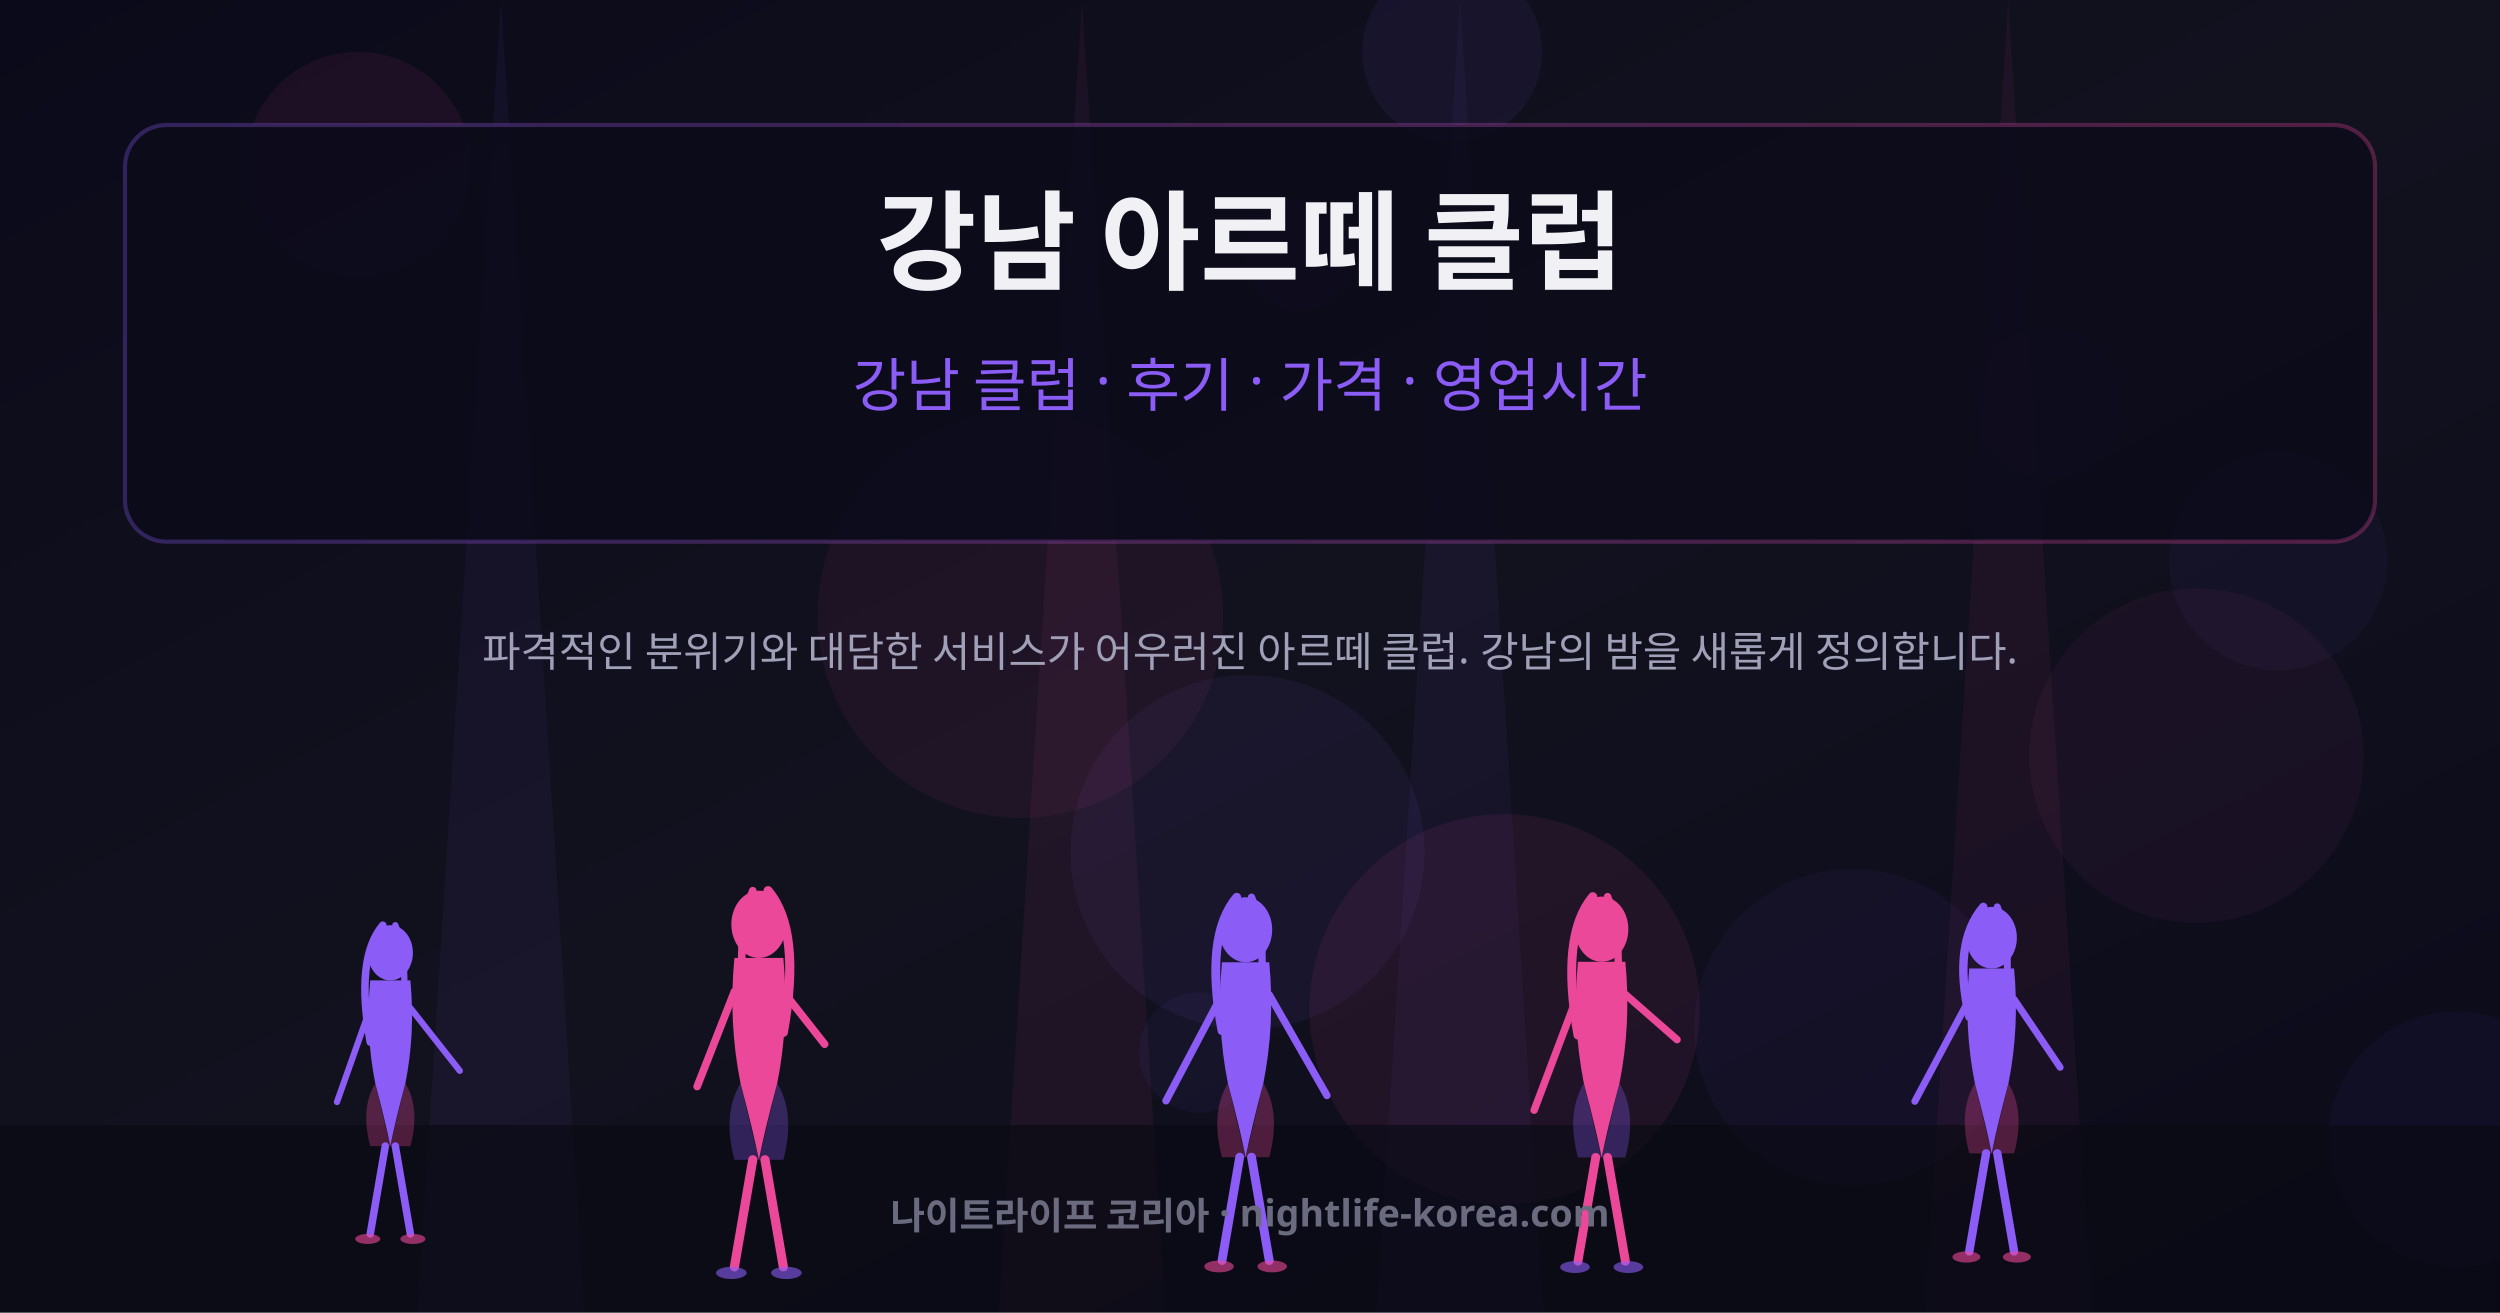
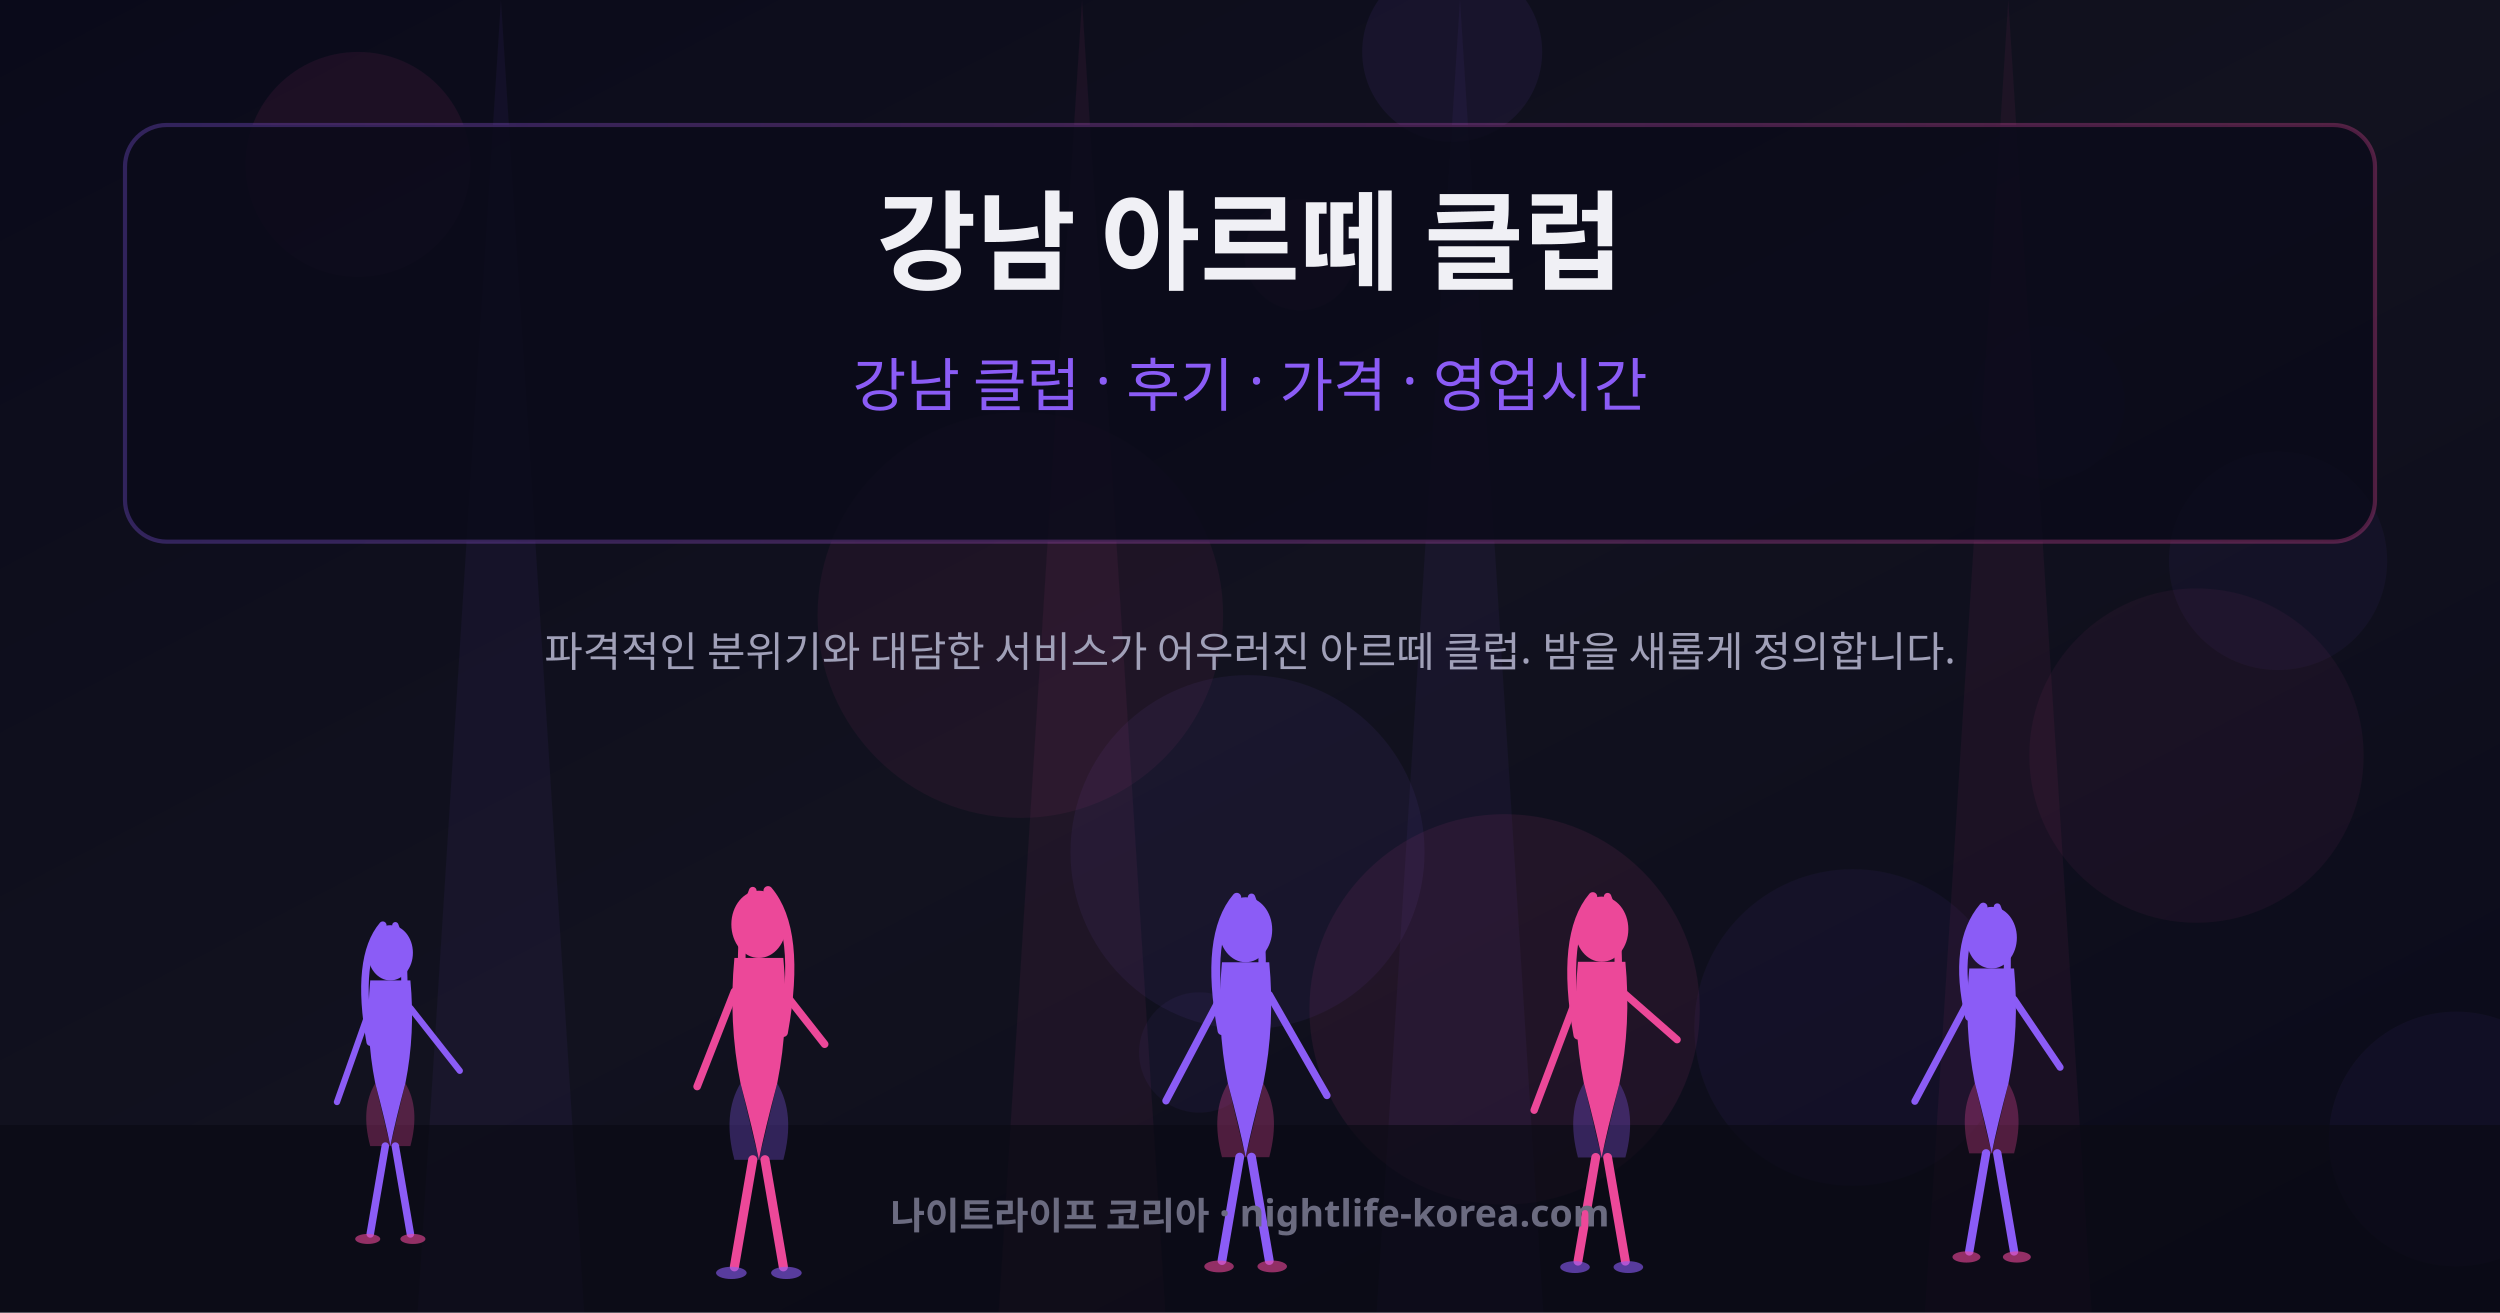
<svg xmlns="http://www.w3.org/2000/svg" viewBox="0 0 1200 630" width="1200" height="630">
  <defs>
    <linearGradient id="ogbg" x1="0%" y1="0%" x2="100%" y2="100%">
      <stop offset="0%" style="stop-color:#0a0a1a" />
      <stop offset="50%" style="stop-color:#12121f" />
      <stop offset="100%" style="stop-color:#0a0a1a" />
    </linearGradient>
    <linearGradient id="ogtxt" x1="0%" y1="0%" x2="100%" y2="0%">
      <stop offset="0%" style="stop-color:#8b5cf6" />
      <stop offset="100%" style="stop-color:#ec4899" />
    </linearGradient>
  </defs>
  <rect width="1200" height="630" fill="url(#ogbg)" />
  <polygon points="240.451,0 200.451,630 280.451,630" fill="#8b5cf6" opacity="0.055" />
  <polygon points="519.368,0 479.368,630 559.368,630" fill="#ec4899" opacity="0.066" />
  <polygon points="700.793,0 660.793,630 740.793,630" fill="#8b5cf6" opacity="0.058" />
  <polygon points="963.969,0 923.969,630 1003.969,630" fill="#ec4899" opacity="0.061" />
  <circle cx="598.808" cy="409.04" r="84.968" fill="#8b5cf6" opacity="0.07" />
  <circle cx="1093.468" cy="269.25" r="52.381" fill="#8b5cf6" opacity="0.044" />
  <circle cx="889.292" cy="493.205" r="76.02" fill="#8b5cf6" opacity="0.049" />
  <circle cx="575.648" cy="505.189" r="28.898" fill="#8b5cf6" opacity="0.052" />
  <circle cx="983.121" cy="193.244" r="36.76" fill="#8b5cf6" opacity="0.039" />
  <circle cx="1054.303" cy="362.675" r="80.241" fill="#ec4899" opacity="0.053" />
  <circle cx="1178.986" cy="546.733" r="61.154" fill="#8b5cf6" opacity="0.046" />
  <circle cx="171.864" cy="78.943" r="54.021" fill="#ec4899" opacity="0.077" />
  <circle cx="489.768" cy="295.276" r="97.324" fill="#ec4899" opacity="0.06" />
  <circle cx="697.046" cy="24.885" r="43.198" fill="#8b5cf6" opacity="0.072" />
  <circle cx="623.986" cy="122.282" r="26.63" fill="#ec4899" opacity="0.077" />
  <circle cx="722.202" cy="484.477" r="93.686" fill="#ec4899" opacity="0.08" />
  <rect x="0" y="540" width="1200" height="90" fill="#0a0a14" opacity="0.7" />
  <g transform="translate(187.3498,520) scale(1.204795)">
    <ellipse cx="0" cy="-52" rx="9" ry="11" fill="#8b5cf6" />
    <path d="M-3,-63 Q-14,-50 -8,-16.421" stroke="#8b5cf6" stroke-width="3" fill="none" stroke-linecap="round" />
    <path d="M2,-63 Q8,-48 4,-19.421" stroke="#8b5cf6" stroke-width="2.5" fill="none" stroke-linecap="round" />
    <path d="M-8,-41 Q-10,-20 -6,0 Q-2,15 0,25 Q2,15 6,0 Q10,-20 8,-41 Z" fill="#8b5cf6" />
    <path d="M-6,0 Q-12,10 -8,25 L0,25 Z" fill="#ec4899" opacity="0.3" />
    <path d="M6,0 Q12,10 8,25 L0,25 Z" fill="#ec4899" opacity="0.3" />
    <line x1="-2" y1="25" x2="-8" y2="60" stroke="#8b5cf6" stroke-width="3" stroke-linecap="round" />
    <line x1="2" y1="25" x2="8" y2="60" stroke="#8b5cf6" stroke-width="3" stroke-linecap="round" />
    <ellipse cx="-9" cy="62" rx="5" ry="2" fill="#ec4899" opacity="0.6" />
    <ellipse cx="9" cy="62" rx="5" ry="2" fill="#ec4899" opacity="0.6" />
    <line x1="-8" y1="-30" x2="-21.255" y2="7.442" stroke="#8b5cf6" stroke-width="2.5" stroke-linecap="round" />
    <line x1="8" y1="-30" x2="27.674" y2="-4.997" stroke="#8b5cf6" stroke-width="2.5" stroke-linecap="round" />
  </g>
  <g transform="translate(364.2556,520) scale(1.467715)">
    <ellipse cx="0" cy="-52" rx="9" ry="11" fill="#ec4899" />
    <path d="M3,-63 Q14,-50 8,-16.673" stroke="#ec4899" stroke-width="3" fill="none" stroke-linecap="round" />
    <path d="M-2,-63 Q-8,-48 -4,-19.673" stroke="#ec4899" stroke-width="2.5" fill="none" stroke-linecap="round" />
    <path d="M-8,-41 Q-10,-20 -6,0 Q-2,15 0,25 Q2,15 6,0 Q10,-20 8,-41 Z" fill="#ec4899" />
    <path d="M-6,0 Q-12,10 -8,25 L0,25 Z" fill="#8b5cf6" opacity="0.3" />
    <path d="M6,0 Q12,10 8,25 L0,25 Z" fill="#8b5cf6" opacity="0.3" />
    <line x1="-2" y1="25" x2="-8" y2="60" stroke="#ec4899" stroke-width="3" stroke-linecap="round" />
    <line x1="2" y1="25" x2="8" y2="60" stroke="#ec4899" stroke-width="3" stroke-linecap="round" />
    <ellipse cx="-9" cy="62" rx="5" ry="2" fill="#8b5cf6" opacity="0.6" />
    <ellipse cx="9" cy="62" rx="5" ry="2" fill="#8b5cf6" opacity="0.6" />
    <line x1="-8" y1="-30" x2="-20.185" y2="1.035" stroke="#ec4899" stroke-width="2.5" stroke-linecap="round" />
    <line x1="8" y1="-30" x2="21.513" y2="-12.804" stroke="#ec4899" stroke-width="2.5" stroke-linecap="round" />
  </g>
  <g transform="translate(597.8949,520) scale(1.417719)">
    <ellipse cx="0" cy="-52" rx="9" ry="11" fill="#8b5cf6" />
    <path d="M-3,-63 Q-14,-50 -8,-17.839" stroke="#8b5cf6" stroke-width="3" fill="none" stroke-linecap="round" />
    <path d="M2,-63 Q8,-48 4,-20.839" stroke="#8b5cf6" stroke-width="2.5" fill="none" stroke-linecap="round" />
    <path d="M-8,-41 Q-10,-20 -6,0 Q-2,15 0,25 Q2,15 6,0 Q10,-20 8,-41 Z" fill="#8b5cf6" />
    <path d="M-6,0 Q-12,10 -8,25 L0,25 Z" fill="#ec4899" opacity="0.3" />
    <path d="M6,0 Q12,10 8,25 L0,25 Z" fill="#ec4899" opacity="0.3" />
    <line x1="-2" y1="25" x2="-8" y2="60" stroke="#8b5cf6" stroke-width="3" stroke-linecap="round" />
    <line x1="2" y1="25" x2="8" y2="60" stroke="#8b5cf6" stroke-width="3" stroke-linecap="round" />
    <ellipse cx="-9" cy="62" rx="5" ry="2" fill="#ec4899" opacity="0.6" />
    <ellipse cx="9" cy="62" rx="5" ry="2" fill="#ec4899" opacity="0.6" />
    <line x1="-8" y1="-30" x2="-26.961" y2="5.914" stroke="#8b5cf6" stroke-width="2.5" stroke-linecap="round" />
    <line x1="8" y1="-30" x2="27.525" y2="4.105" stroke="#8b5cf6" stroke-width="2.5" stroke-linecap="round" />
  </g>
  <g transform="translate(768.7989,520) scale(1.422688)">
    <ellipse cx="0" cy="-52" rx="9" ry="11" fill="#ec4899" />
    <path d="M-3,-63 Q-14,-50 -8,-16.276" stroke="#ec4899" stroke-width="3" fill="none" stroke-linecap="round" />
    <path d="M2,-63 Q8,-48 4,-19.276" stroke="#ec4899" stroke-width="2.5" fill="none" stroke-linecap="round" />
    <path d="M-8,-41 Q-10,-20 -6,0 Q-2,15 0,25 Q2,15 6,0 Q10,-20 8,-41 Z" fill="#ec4899" />
    <path d="M-6,0 Q-12,10 -8,25 L0,25 Z" fill="#8b5cf6" opacity="0.3" />
    <path d="M6,0 Q12,10 8,25 L0,25 Z" fill="#8b5cf6" opacity="0.3" />
    <line x1="-2" y1="25" x2="-8" y2="60" stroke="#ec4899" stroke-width="3" stroke-linecap="round" />
    <line x1="2" y1="25" x2="8" y2="60" stroke="#ec4899" stroke-width="3" stroke-linecap="round" />
    <ellipse cx="-9" cy="62" rx="5" ry="2" fill="#8b5cf6" opacity="0.6" />
    <ellipse cx="9" cy="62" rx="5" ry="2" fill="#8b5cf6" opacity="0.6" />
    <line x1="-8" y1="-30" x2="-22.784" y2="9.07" stroke="#ec4899" stroke-width="2.5" stroke-linecap="round" />
    <line x1="8" y1="-30" x2="25.439" y2="-14.736" stroke="#ec4899" stroke-width="2.5" stroke-linecap="round" />
  </g>
  <g transform="translate(955.9968,520) scale(1.344448)">
    <ellipse cx="0" cy="-52" rx="9" ry="11" fill="#8b5cf6" />
    <path d="M-3,-63 Q-14,-50 -8,-23.778" stroke="#8b5cf6" stroke-width="3" fill="none" stroke-linecap="round" />
    <path d="M2,-63 Q8,-48 4,-26.778" stroke="#8b5cf6" stroke-width="2.5" fill="none" stroke-linecap="round" />
    <path d="M-8,-41 Q-10,-20 -6,0 Q-2,15 0,25 Q2,15 6,0 Q10,-20 8,-41 Z" fill="#8b5cf6" />
    <path d="M-6,0 Q-12,10 -8,25 L0,25 Z" fill="#ec4899" opacity="0.3" />
    <path d="M6,0 Q12,10 8,25 L0,25 Z" fill="#ec4899" opacity="0.3" />
    <line x1="-2" y1="25" x2="-8" y2="60" stroke="#8b5cf6" stroke-width="3" stroke-linecap="round" />
    <line x1="2" y1="25" x2="8" y2="60" stroke="#8b5cf6" stroke-width="3" stroke-linecap="round" />
    <ellipse cx="-9" cy="62" rx="5" ry="2" fill="#ec4899" opacity="0.6" />
    <ellipse cx="9" cy="62" rx="5" ry="2" fill="#ec4899" opacity="0.6" />
    <line x1="-8" y1="-30" x2="-27.432" y2="6.425" stroke="#8b5cf6" stroke-width="2.5" stroke-linecap="round" />
    <line x1="8" y1="-30" x2="24.436" y2="-5.725" stroke="#8b5cf6" stroke-width="2.5" stroke-linecap="round" />
  </g>
  <rect x="60" y="60" width="1080" height="200" rx="20" fill="#0a0a1a" opacity="0.85" />
  <rect x="60" y="60" width="1080" height="200" rx="20" fill="none" stroke="url(#ogtxt)" stroke-width="2" opacity="0.3" />
  <text x="600" y="135" text-anchor="middle" font-family="'Noto Sans KR',sans-serif" font-size="52" font-weight="800" fill="#f0f0f5">강남 아르떼 클럽</text>
  <text x="600" y="195" text-anchor="middle" font-family="'Noto Sans KR',sans-serif" font-size="28" font-weight="500" fill="#8b5cf6">강남 클럽 · 후기 · 가격 · 영업시간</text>
  <rect x="60" y="290" width="auto" height="40" rx="20" fill="#8b5cf6" opacity="0.15" />
-   <text x="600" y="320" text-anchor="middle" font-family="'Noto Sans KR',sans-serif" font-size="20" fill="#a0a0b8">파격적인 분위기와 대담한 서비스가 어우러진 아르떼 클럽. 강남의 밤을 새롭게 정의합니다.</text>
+   <text x="600" y="320" text-anchor="middle" font-family="'Noto Sans KR',sans-serif" font-size="20" fill="#a0a0b8">파격적인 분위기와 대담한 서비스가 어우러진 아르떼 클럽. 밤을 새롭게 정의합니다.</text>
  <text x="600" y="590" text-anchor="middle" font-family="'Noto Sans KR',sans-serif" font-size="18" font-weight="600" fill="#6b6b80">나이트라이프 코리아 · nightlife-korea.com</text>
</svg>
